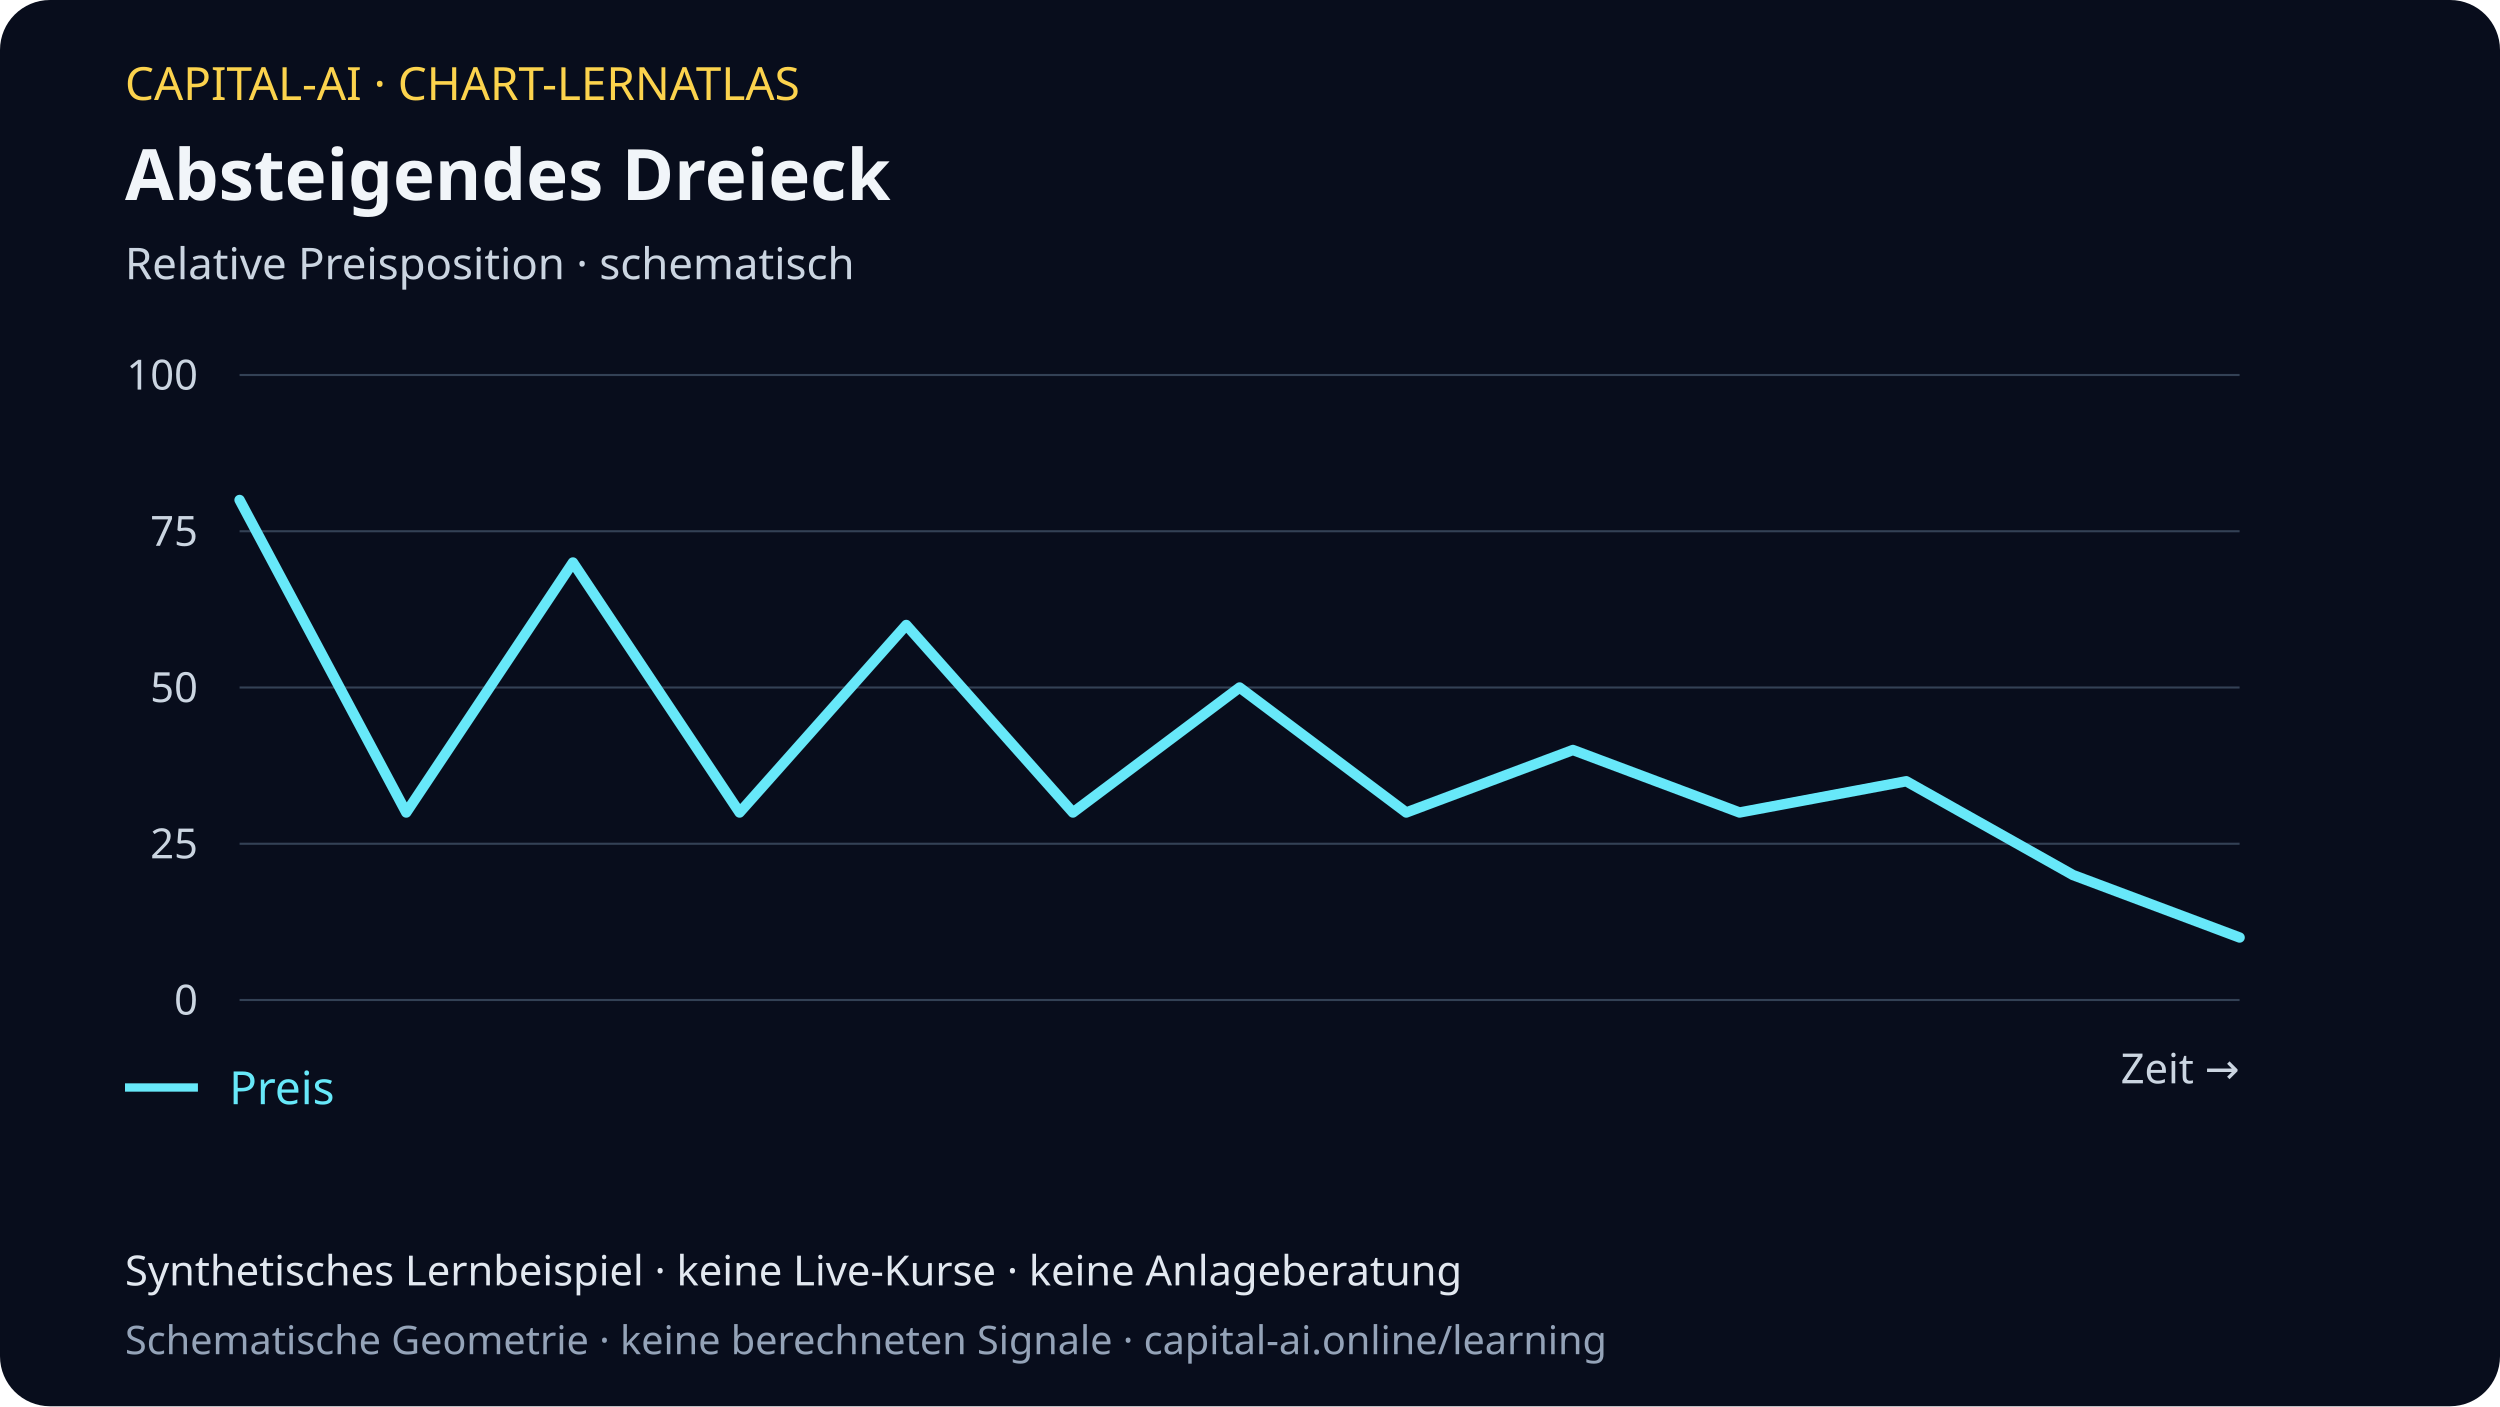
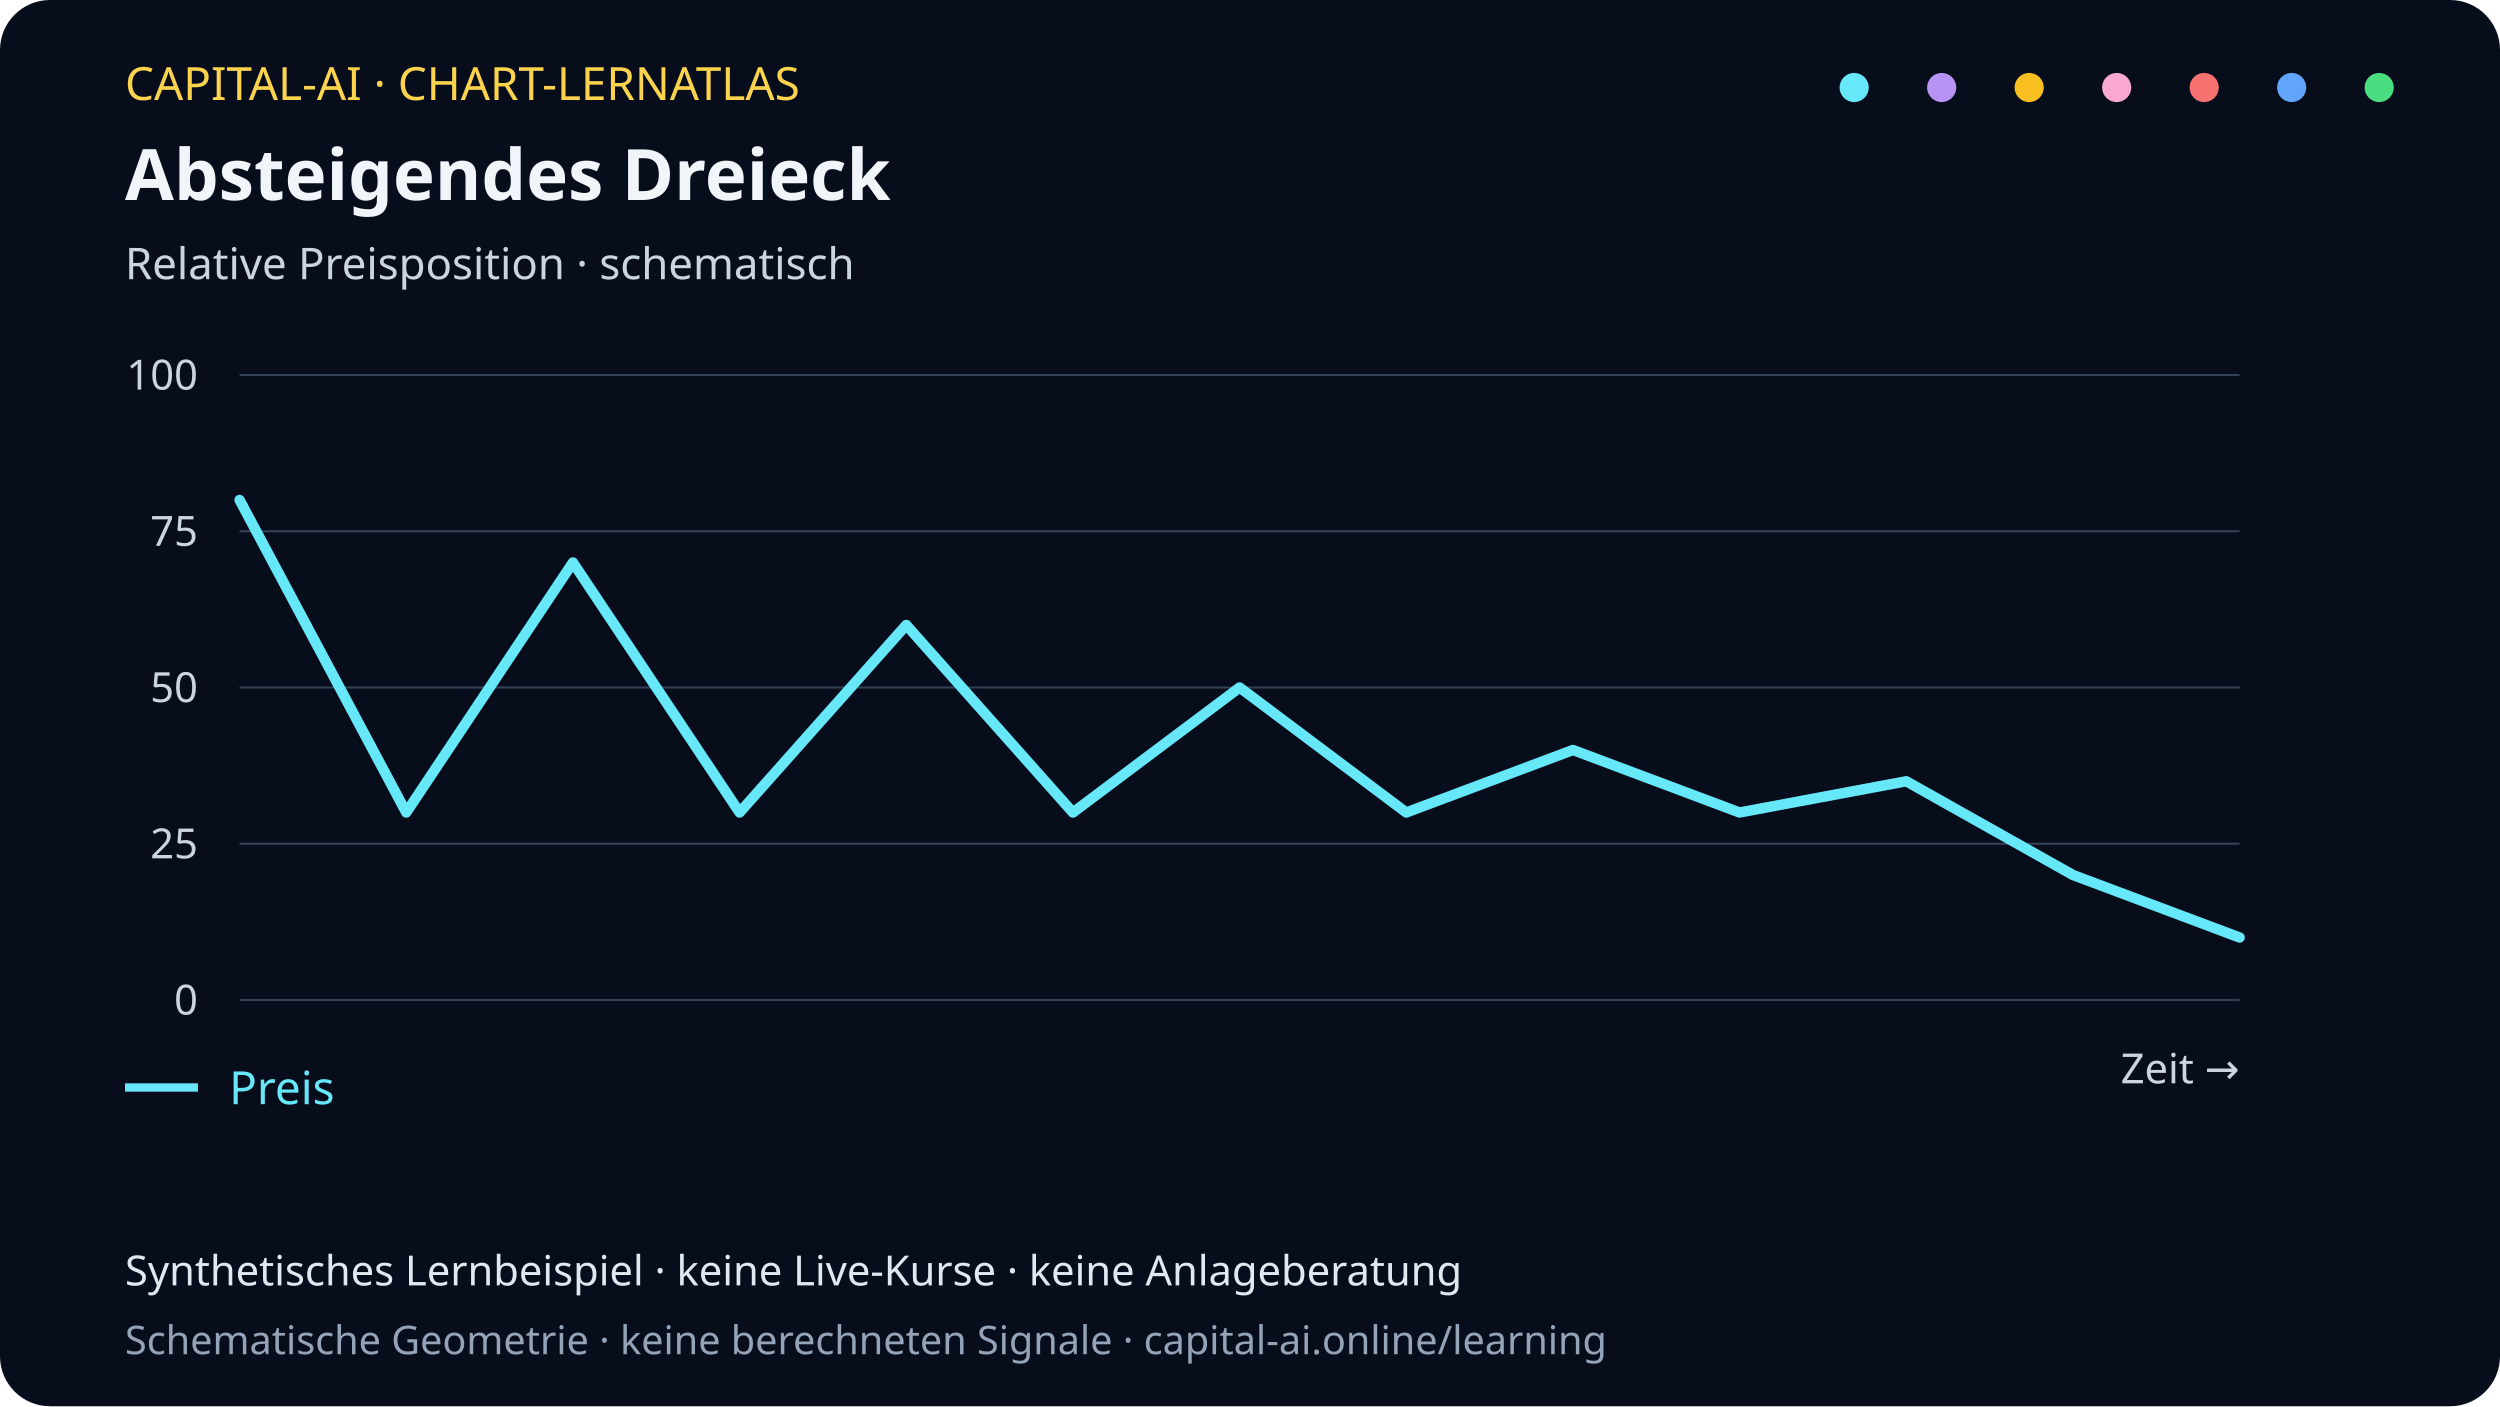
<svg xmlns="http://www.w3.org/2000/svg" viewBox="0 0 1200 675" role="img" aria-label="Absteigendes Dreieck. Ähnliche Tiefs treffen auf schrittweise niedrigere Hochs. Das Schema vereinfacht Verlauf und Zeitebene. Synthetisches Lernbeispiel · keine Live-Kurse · keine Anlageberatung" class="h-auto w-full rounded-xl">
  <rect width="1200" height="675" rx="24" fill="#080d1c" />
+   <g aria-hidden="true" data-universe-spectrum="CAPITAL_AI_UNIVERSE@1">
+     <circle cx="890" cy="42" r="7" fill="#67E8F9" />
+     <circle cx="932" cy="42" r="7" fill="#B794F4" />
+     <circle cx="974" cy="42" r="7" fill="#F9BF21" />
+     <circle cx="1016" cy="42" r="7" fill="#F9A8D4" />
+     <circle cx="1058" cy="42" r="7" fill="#F87171" />
+     <circle cx="1100" cy="42" r="7" fill="#60A5FA" />
+     <circle cx="1142" cy="42" r="7" fill="#4ADE80" />
+   </g>
  <g font-family="system-ui, sans-serif">
    <text x="60" y="48" fill="#fcd34d" font-size="22">CAPITAL-AI · CHART-LERNATLAS</text>
    <text x="60" y="96" fill="#f1f5f9" font-size="34" font-weight="700">Absteigendes Dreieck</text>
    <text x="60" y="134" fill="#cbd5e1" font-size="21">Relative Preisposition · schematisch</text>
    <g>
      <line x1="115" x2="1075" y1="480" y2="480" stroke="#334155" />
      <text x="95" y="487" text-anchor="end" fill="#cbd5e1" font-size="20">0</text>
    </g>
    <g>
      <line x1="115" x2="1075" y1="405" y2="405" stroke="#334155" />
      <text x="95" y="412" text-anchor="end" fill="#cbd5e1" font-size="20">25</text>
    </g>
    <g>
      <line x1="115" x2="1075" y1="330" y2="330" stroke="#334155" />
      <text x="95" y="337" text-anchor="end" fill="#cbd5e1" font-size="20">50</text>
    </g>
    <g>
      <line x1="115" x2="1075" y1="255" y2="255" stroke="#334155" />
      <text x="95" y="262" text-anchor="end" fill="#cbd5e1" font-size="20">75</text>
    </g>
    <g>
      <line x1="115" x2="1075" y1="180" y2="180" stroke="#334155" />
      <text x="95" y="187" text-anchor="end" fill="#cbd5e1" font-size="20">100</text>
    </g>
    <g>
      <polyline points="115,240 195,390 275,270 355,390 435,300 515,390 595,330 675,390 755,360 835,390 915,375 995,420 1075,450" fill="none" stroke="#67e8f9" stroke-width="5" stroke-linejoin="round" stroke-linecap="round" />
      <line x1="60" x2="95" y1="522" y2="522" stroke="#67e8f9" stroke-width="4" />
      <text x="110" y="530" fill="#67e8f9" font-size="22">Preis</text>
    </g>
    <text x="1075" y="520" text-anchor="end" fill="#cbd5e1" font-size="20">Zeit →</text>
    <text x="60" y="617" fill="#e2e8f0" font-size="20">Synthetisches Lernbeispiel · keine Live-Kurse · keine Anlageberatung</text>
    <text x="60" y="650" fill="#94a3b8" font-size="19">Schematische Geometrie · keine berechneten Signale · capital-ai.online/learning</text>
  </g>
</svg>
